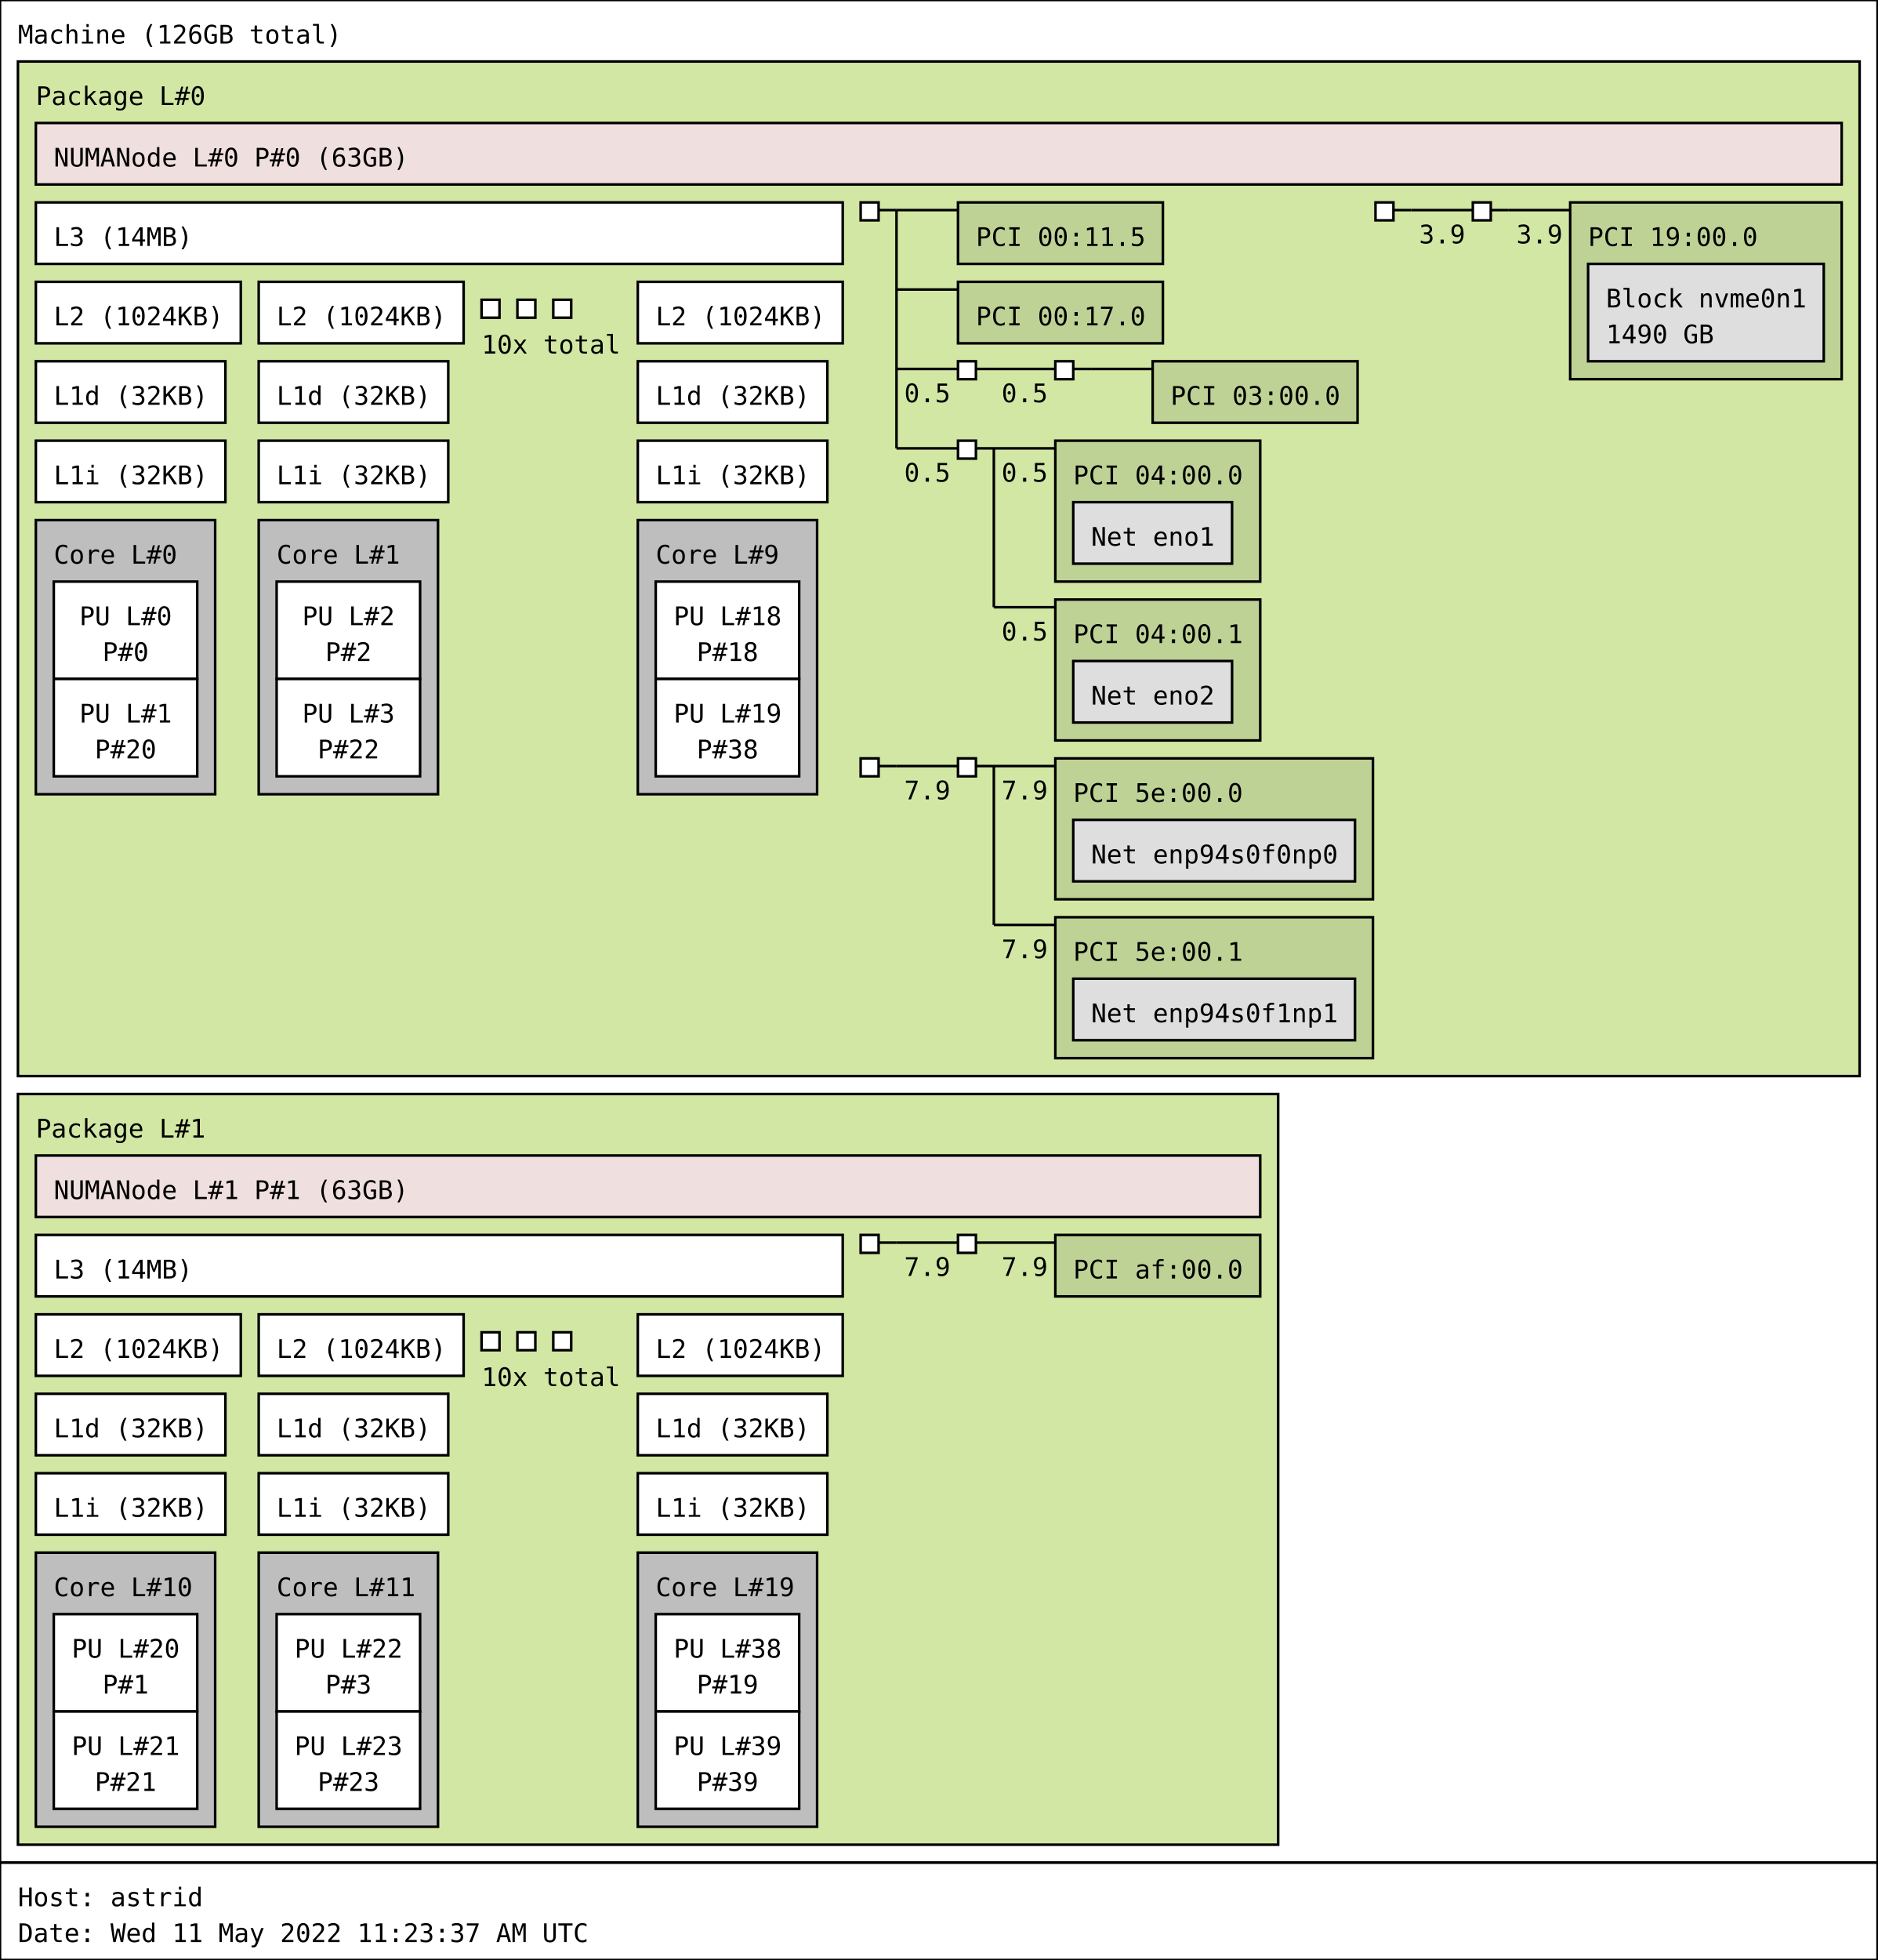
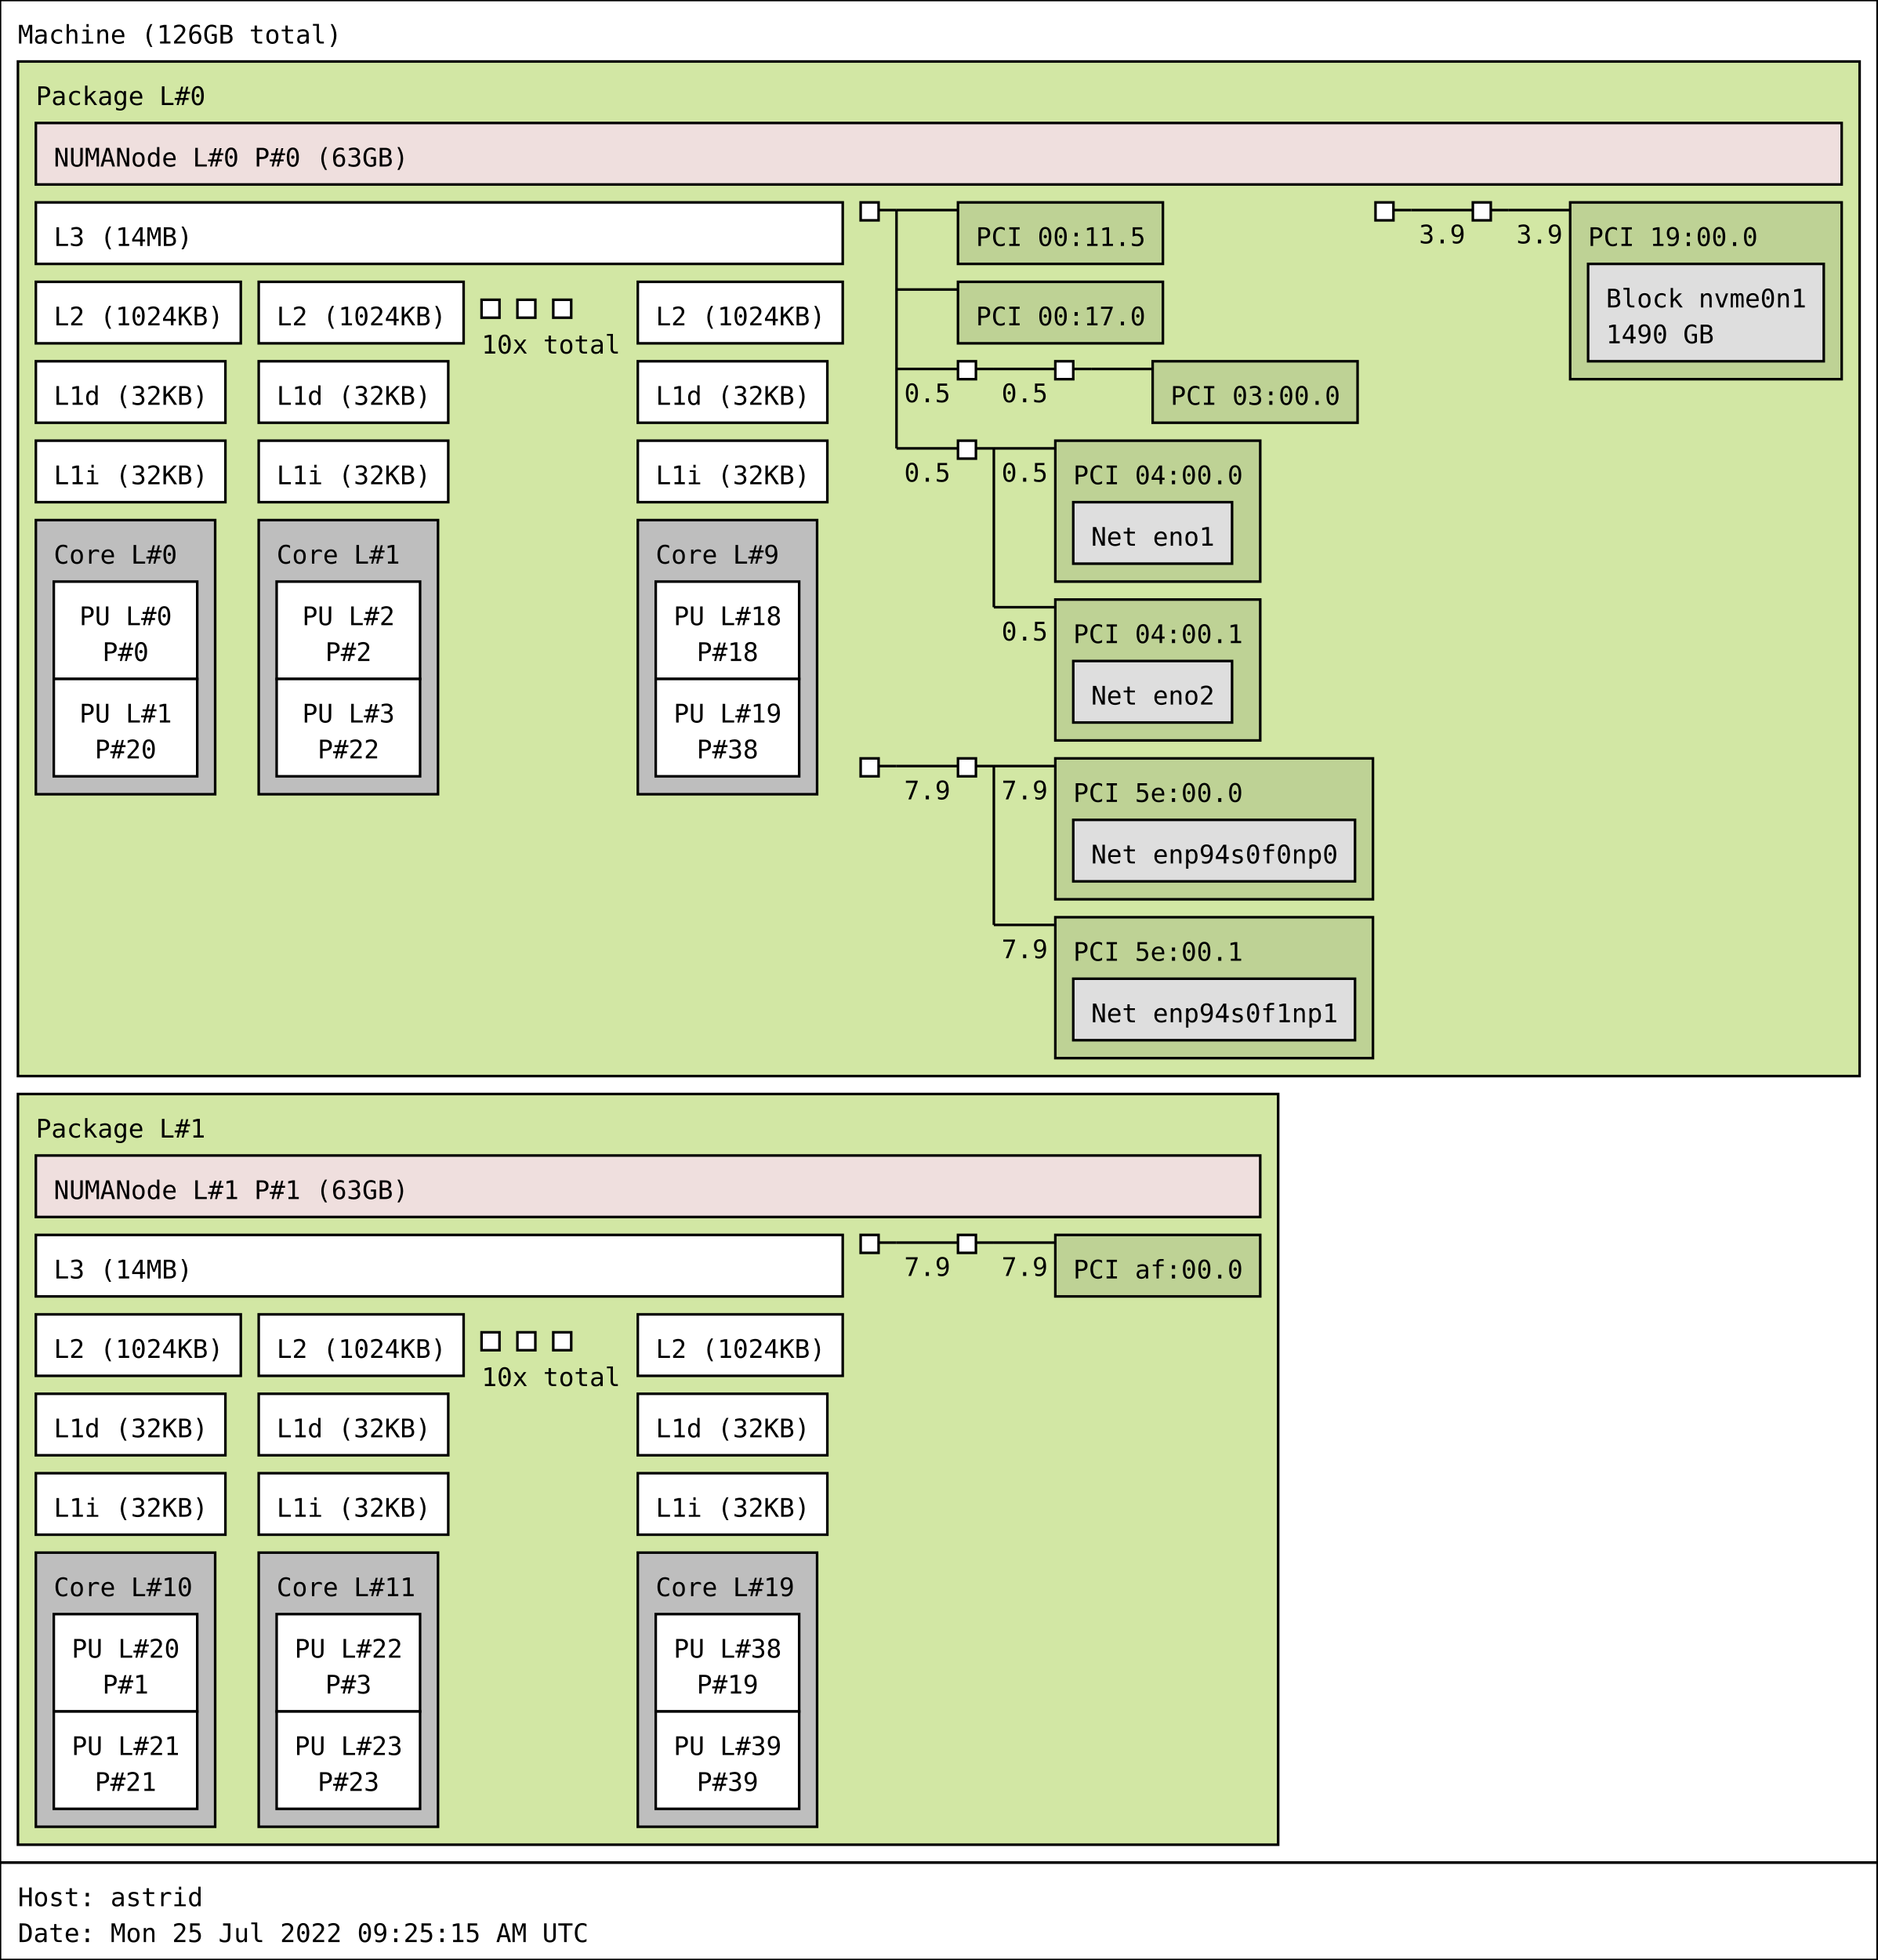
<svg xmlns="http://www.w3.org/2000/svg" width="733px" height="765px" viewBox="0 0 733px 765px" version="1.1">
  <rect id="Machine_0_rect" class="Machine" x="0" y="0" width="733" height="727" fill="rgb(255,255,255)" stroke="rgb(0,0,0)" stroke-width="1" />
  <text id="Machine_0_text" class="Machine" font-family="Monospace" x="7" y="17" fill="rgb(0,0,0)" font-size="10px">Machine (126GB total)</text>
  <rect id="Package_0_rect" class="Package" x="7" y="24" width="719" height="396" fill="rgb(210,231,164)" stroke="rgb(0,0,0)" stroke-width="1" />
  <text id="Package_0_text" class="Package" font-family="Monospace" x="14" y="41" fill="rgb(0,0,0)" font-size="10px">Package L#0</text>
  <rect id="L3_0_rect" class="L3" x="14" y="79" width="315" height="24" fill="rgb(255,255,255)" stroke="rgb(0,0,0)" stroke-width="1" />
  <text id="L3_0_text" class="L3" font-family="Monospace" x="21" y="96" fill="rgb(0,0,0)" font-size="10px">L3 (14MB)</text>
  <rect id="L2_0_rect" class="L2" x="14" y="110" width="80" height="24" fill="rgb(255,255,255)" stroke="rgb(0,0,0)" stroke-width="1" />
  <text id="L2_0_text" class="L2" font-family="Monospace" x="21" y="127" fill="rgb(0,0,0)" font-size="10px">L2 (1024KB)</text>
  <rect id="L1d_0_rect" class="L1d" x="14" y="141" width="74" height="24" fill="rgb(255,255,255)" stroke="rgb(0,0,0)" stroke-width="1" />
  <text id="L1d_0_text" class="L1d" font-family="Monospace" x="21" y="158" fill="rgb(0,0,0)" font-size="10px">L1d (32KB)</text>
  <rect id="L1i_0_rect" class="L1i" x="14" y="172" width="74" height="24" fill="rgb(255,255,255)" stroke="rgb(0,0,0)" stroke-width="1" />
  <text id="L1i_0_text" class="L1i" font-family="Monospace" x="21" y="189" fill="rgb(0,0,0)" font-size="10px">L1i (32KB)</text>
  <rect id="Core_0_rect" class="Core" x="14" y="203" width="70" height="107" fill="rgb(190,190,190)" stroke="rgb(0,0,0)" stroke-width="1" />
  <text id="Core_0_text" class="Core" font-family="Monospace" x="21" y="220" fill="rgb(0,0,0)" font-size="10px">Core L#0</text>
  <rect id="PU_0_rect" class="PU" x="21" y="227" width="56" height="38" fill="rgb(255,255,255)" stroke="rgb(0,0,0)" stroke-width="1" />
  <text id="PU_0_text" class="PU" font-family="Monospace" x="31" y="244" fill="rgb(0,0,0)" font-size="10px">PU L#0</text>
  <text id="PU_0_text_1" class="PU" font-family="Monospace" x="40" y="258" fill="rgb(0,0,0)" font-size="10px">P#0</text>
  <rect id="PU_1_rect" class="PU" x="21" y="265" width="56" height="38" fill="rgb(255,255,255)" stroke="rgb(0,0,0)" stroke-width="1" />
  <text id="PU_1_text" class="PU" font-family="Monospace" x="31" y="282" fill="rgb(0,0,0)" font-size="10px">PU L#1</text>
  <text id="PU_1_text_1" class="PU" font-family="Monospace" x="37" y="296" fill="rgb(0,0,0)" font-size="10px">P#20</text>
  <rect id="L2_1_rect" class="L2" x="101" y="110" width="80" height="24" fill="rgb(255,255,255)" stroke="rgb(0,0,0)" stroke-width="1" />
  <text id="L2_1_text" class="L2" font-family="Monospace" x="108" y="127" fill="rgb(0,0,0)" font-size="10px">L2 (1024KB)</text>
  <rect id="L1d_1_rect" class="L1d" x="101" y="141" width="74" height="24" fill="rgb(255,255,255)" stroke="rgb(0,0,0)" stroke-width="1" />
  <text id="L1d_1_text" class="L1d" font-family="Monospace" x="108" y="158" fill="rgb(0,0,0)" font-size="10px">L1d (32KB)</text>
  <rect id="L1i_1_rect" class="L1i" x="101" y="172" width="74" height="24" fill="rgb(255,255,255)" stroke="rgb(0,0,0)" stroke-width="1" />
  <text id="L1i_1_text" class="L1i" font-family="Monospace" x="108" y="189" fill="rgb(0,0,0)" font-size="10px">L1i (32KB)</text>
  <rect id="Core_1_rect" class="Core" x="101" y="203" width="70" height="107" fill="rgb(190,190,190)" stroke="rgb(0,0,0)" stroke-width="1" />
  <text id="Core_1_text" class="Core" font-family="Monospace" x="108" y="220" fill="rgb(0,0,0)" font-size="10px">Core L#1</text>
  <rect id="PU_2_rect" class="PU" x="108" y="227" width="56" height="38" fill="rgb(255,255,255)" stroke="rgb(0,0,0)" stroke-width="1" />
  <text id="PU_2_text" class="PU" font-family="Monospace" x="118" y="244" fill="rgb(0,0,0)" font-size="10px">PU L#2</text>
  <text id="PU_2_text_1" class="PU" font-family="Monospace" x="127" y="258" fill="rgb(0,0,0)" font-size="10px">P#2</text>
  <rect id="PU_3_rect" class="PU" x="108" y="265" width="56" height="38" fill="rgb(255,255,255)" stroke="rgb(0,0,0)" stroke-width="1" />
  <text id="PU_3_text" class="PU" font-family="Monospace" x="118" y="282" fill="rgb(0,0,0)" font-size="10px">PU L#3</text>
  <text id="PU_3_text_1" class="PU" font-family="Monospace" x="124" y="296" fill="rgb(0,0,0)" font-size="10px">P#22</text>
  <rect id="L2_2_rect" class="L2" x="188" y="117" width="7" height="7" fill="rgb(255,255,255)" stroke="rgb(0,0,0)" stroke-width="1" />
  <rect id="L2_2_rect" class="L2" x="202" y="117" width="7" height="7" fill="rgb(255,255,255)" stroke="rgb(0,0,0)" stroke-width="1" />
  <rect id="L2_2_rect" class="L2" x="216" y="117" width="7" height="7" fill="rgb(255,255,255)" stroke="rgb(0,0,0)" stroke-width="1" />
  <text id="L2_2_text" class="L2" font-family="Monospace" x="188" y="138" fill="rgb(0,0,0)" font-size="10px">10x total</text>
  <rect id="L2_9_rect" class="L2" x="249" y="110" width="80" height="24" fill="rgb(255,255,255)" stroke="rgb(0,0,0)" stroke-width="1" />
  <text id="L2_9_text" class="L2" font-family="Monospace" x="256" y="127" fill="rgb(0,0,0)" font-size="10px">L2 (1024KB)</text>
  <rect id="L1d_9_rect" class="L1d" x="249" y="141" width="74" height="24" fill="rgb(255,255,255)" stroke="rgb(0,0,0)" stroke-width="1" />
  <text id="L1d_9_text" class="L1d" font-family="Monospace" x="256" y="158" fill="rgb(0,0,0)" font-size="10px">L1d (32KB)</text>
  <rect id="L1i_9_rect" class="L1i" x="249" y="172" width="74" height="24" fill="rgb(255,255,255)" stroke="rgb(0,0,0)" stroke-width="1" />
  <text id="L1i_9_text" class="L1i" font-family="Monospace" x="256" y="189" fill="rgb(0,0,0)" font-size="10px">L1i (32KB)</text>
  <rect id="Core_9_rect" class="Core" x="249" y="203" width="70" height="107" fill="rgb(190,190,190)" stroke="rgb(0,0,0)" stroke-width="1" />
  <text id="Core_9_text" class="Core" font-family="Monospace" x="256" y="220" fill="rgb(0,0,0)" font-size="10px">Core L#9</text>
  <rect id="PU_18_rect" class="PU" x="256" y="227" width="56" height="38" fill="rgb(255,255,255)" stroke="rgb(0,0,0)" stroke-width="1" />
  <text id="PU_18_text" class="PU" font-family="Monospace" x="263" y="244" fill="rgb(0,0,0)" font-size="10px">PU L#18</text>
  <text id="PU_18_text_1" class="PU" font-family="Monospace" x="272" y="258" fill="rgb(0,0,0)" font-size="10px">P#18</text>
  <rect id="PU_19_rect" class="PU" x="256" y="265" width="56" height="38" fill="rgb(255,255,255)" stroke="rgb(0,0,0)" stroke-width="1" />
  <text id="PU_19_text" class="PU" font-family="Monospace" x="263" y="282" fill="rgb(0,0,0)" font-size="10px">PU L#19</text>
  <text id="PU_19_text_1" class="PU" font-family="Monospace" x="272" y="296" fill="rgb(0,0,0)" font-size="10px">P#38</text>
  <rect id="NUMANode_0_rect" class="NUMANode" x="14" y="48" width="705" height="24" fill="rgb(239,223,222)" stroke="rgb(0,0,0)" stroke-width="1" />
  <text id="NUMANode_0_text" class="NUMANode" font-family="Monospace" x="21" y="65" fill="rgb(0,0,0)" font-size="10px">NUMANode L#0 P#0 (63GB)</text>
  <rect id="HostBridge_0_rect" class="HostBridge" x="336" y="79" width="7" height="7" fill="rgb(255,255,255)" stroke="rgb(0,0,0)" stroke-width="1" />
  <line id="HostBridge_0_line" class="HostBridge" x1="343" y1="82" x2="350" y2="82" stroke="rgb(0,0,0)" stroke-width="1" />
  <line id="HostBridge_0_line_2" class="HostBridge" x1="350" y1="82" x2="374" y2="82" stroke="rgb(0,0,0)" stroke-width="1" />
  <line id="HostBridge_0_line_3" class="HostBridge" x1="350" y1="113" x2="374" y2="113" stroke="rgb(0,0,0)" stroke-width="1" />
  <line id="HostBridge_0_line_4" class="HostBridge" x1="350" y1="144" x2="374" y2="144" stroke="rgb(0,0,0)" stroke-width="1" />
  <text id="HostBridge_0_text_4" class="HostBridge" font-family="Monospace" x="353" y="157" fill="rgb(0,0,0)" font-size="10px">0.5</text>
  <line id="HostBridge_0_line_5" class="HostBridge" x1="350" y1="175" x2="374" y2="175" stroke="rgb(0,0,0)" stroke-width="1" />
  <text id="HostBridge_0_text_5" class="HostBridge" font-family="Monospace" x="353" y="188" fill="rgb(0,0,0)" font-size="10px">0.5</text>
  <line id="HostBridge_0_line_1" class="HostBridge" x1="350" y1="82" x2="350" y2="175" stroke="rgb(0,0,0)" stroke-width="1" />
  <rect id="PCI_0_rect" class="PCI" x="374" y="79" width="80" height="24" fill="rgb(190,210,149)" stroke="rgb(0,0,0)" stroke-width="1" />
  <text id="PCI_0_text" class="PCI" font-family="Monospace" x="381" y="96" fill="rgb(0,0,0)" font-size="10px">PCI 00:11.5</text>
  <rect id="PCI_1_rect" class="PCI" x="374" y="110" width="80" height="24" fill="rgb(190,210,149)" stroke="rgb(0,0,0)" stroke-width="1" />
  <text id="PCI_1_text" class="PCI" font-family="Monospace" x="381" y="127" fill="rgb(0,0,0)" font-size="10px">PCI 00:17.0</text>
  <rect id="PCIBridge_1_rect" class="PCIBridge" x="374" y="141" width="7" height="7" fill="rgb(255,255,255)" stroke="rgb(0,0,0)" stroke-width="1" />
  <line id="PCIBridge_1_line" class="PCIBridge" x1="381" y1="144" x2="388" y2="144" stroke="rgb(0,0,0)" stroke-width="1" />
  <line id="PCIBridge_1_line_2" class="PCIBridge" x1="388" y1="144" x2="412" y2="144" stroke="rgb(0,0,0)" stroke-width="1" />
  <text id="PCIBridge_1_text_2" class="PCIBridge" font-family="Monospace" x="391" y="157" fill="rgb(0,0,0)" font-size="10px">0.5</text>
  <line id="PCIBridge_1_line_1" class="PCIBridge" x1="388" y1="144" x2="388" y2="144" stroke="rgb(0,0,0)" stroke-width="1" />
  <rect id="PCIBridge_2_rect" class="PCIBridge" x="412" y="141" width="7" height="7" fill="rgb(255,255,255)" stroke="rgb(0,0,0)" stroke-width="1" />
  <line id="PCIBridge_2_line" class="PCIBridge" x1="419" y1="144" x2="426" y2="144" stroke="rgb(0,0,0)" stroke-width="1" />
  <line id="PCIBridge_2_line_2" class="PCIBridge" x1="426" y1="144" x2="450" y2="144" stroke="rgb(0,0,0)" stroke-width="1" />
  <line id="PCIBridge_2_line_1" class="PCIBridge" x1="426" y1="144" x2="426" y2="144" stroke="rgb(0,0,0)" stroke-width="1" />
  <rect id="PCI_2_rect" class="PCI" x="450" y="141" width="80" height="24" fill="rgb(190,210,149)" stroke="rgb(0,0,0)" stroke-width="1" />
  <text id="PCI_2_text" class="PCI" font-family="Monospace" x="457" y="158" fill="rgb(0,0,0)" font-size="10px">PCI 03:00.0</text>
  <rect id="PCIBridge_3_rect" class="PCIBridge" x="374" y="172" width="7" height="7" fill="rgb(255,255,255)" stroke="rgb(0,0,0)" stroke-width="1" />
  <line id="PCIBridge_3_line" class="PCIBridge" x1="381" y1="175" x2="388" y2="175" stroke="rgb(0,0,0)" stroke-width="1" />
  <line id="PCIBridge_3_line_2" class="PCIBridge" x1="388" y1="175" x2="412" y2="175" stroke="rgb(0,0,0)" stroke-width="1" />
  <text id="PCIBridge_3_text_2" class="PCIBridge" font-family="Monospace" x="391" y="188" fill="rgb(0,0,0)" font-size="10px">0.5</text>
  <line id="PCIBridge_3_line_3" class="PCIBridge" x1="388" y1="237" x2="412" y2="237" stroke="rgb(0,0,0)" stroke-width="1" />
  <text id="PCIBridge_3_text_3" class="PCIBridge" font-family="Monospace" x="391" y="250" fill="rgb(0,0,0)" font-size="10px">0.5</text>
  <line id="PCIBridge_3_line_1" class="PCIBridge" x1="388" y1="175" x2="388" y2="237" stroke="rgb(0,0,0)" stroke-width="1" />
  <rect id="PCI_3_rect" class="PCI" x="412" y="172" width="80" height="55" fill="rgb(190,210,149)" stroke="rgb(0,0,0)" stroke-width="1" />
  <text id="PCI_3_text" class="PCI" font-family="Monospace" x="419" y="189" fill="rgb(0,0,0)" font-size="10px">PCI 04:00.0</text>
  <rect id="Net_0_rect" class="Net" x="419" y="196" width="62" height="24" fill="rgb(222,222,222)" stroke="rgb(0,0,0)" stroke-width="1" />
  <text id="Net_0_text" class="Net" font-family="Monospace" x="426" y="213" fill="rgb(0,0,0)" font-size="10px">Net eno1</text>
  <rect id="PCI_4_rect" class="PCI" x="412" y="234" width="80" height="55" fill="rgb(190,210,149)" stroke="rgb(0,0,0)" stroke-width="1" />
  <text id="PCI_4_text" class="PCI" font-family="Monospace" x="419" y="251" fill="rgb(0,0,0)" font-size="10px">PCI 04:00.1</text>
  <rect id="Net_1_rect" class="Net" x="419" y="258" width="62" height="24" fill="rgb(222,222,222)" stroke="rgb(0,0,0)" stroke-width="1" />
  <text id="Net_1_text" class="Net" font-family="Monospace" x="426" y="275" fill="rgb(0,0,0)" font-size="10px">Net eno2</text>
  <rect id="HostBridge_4_rect" class="HostBridge" x="537" y="79" width="7" height="7" fill="rgb(255,255,255)" stroke="rgb(0,0,0)" stroke-width="1" />
  <line id="HostBridge_4_line" class="HostBridge" x1="544" y1="82" x2="551" y2="82" stroke="rgb(0,0,0)" stroke-width="1" />
  <line id="HostBridge_4_line_2" class="HostBridge" x1="551" y1="82" x2="575" y2="82" stroke="rgb(0,0,0)" stroke-width="1" />
  <text id="HostBridge_4_text_2" class="HostBridge" font-family="Monospace" x="554" y="95" fill="rgb(0,0,0)" font-size="10px">3.9</text>
  <line id="HostBridge_4_line_1" class="HostBridge" x1="551" y1="82" x2="551" y2="82" stroke="rgb(0,0,0)" stroke-width="1" />
  <rect id="PCIBridge_5_rect" class="PCIBridge" x="575" y="79" width="7" height="7" fill="rgb(255,255,255)" stroke="rgb(0,0,0)" stroke-width="1" />
  <line id="PCIBridge_5_line" class="PCIBridge" x1="582" y1="82" x2="589" y2="82" stroke="rgb(0,0,0)" stroke-width="1" />
  <line id="PCIBridge_5_line_2" class="PCIBridge" x1="589" y1="82" x2="613" y2="82" stroke="rgb(0,0,0)" stroke-width="1" />
  <text id="PCIBridge_5_text_2" class="PCIBridge" font-family="Monospace" x="592" y="95" fill="rgb(0,0,0)" font-size="10px">3.9</text>
  <line id="PCIBridge_5_line_1" class="PCIBridge" x1="589" y1="82" x2="589" y2="82" stroke="rgb(0,0,0)" stroke-width="1" />
  <rect id="PCI_5_rect" class="PCI" x="613" y="79" width="106" height="69" fill="rgb(190,210,149)" stroke="rgb(0,0,0)" stroke-width="1" />
  <text id="PCI_5_text" class="PCI" font-family="Monospace" x="620" y="96" fill="rgb(0,0,0)" font-size="10px">PCI 19:00.0</text>
  <rect id="Block_2_rect" class="Block" x="620" y="103" width="92" height="38" fill="rgb(222,222,222)" stroke="rgb(0,0,0)" stroke-width="1" />
  <text id="Block_2_text" class="Block" font-family="Monospace" x="627" y="120" fill="rgb(0,0,0)" font-size="10px">Block nvme0n1</text>
  <text id="Block_2_text_1" class="Block" font-family="Monospace" x="627" y="134" fill="rgb(0,0,0)" font-size="10px">1490 GB</text>
  <rect id="HostBridge_6_rect" class="HostBridge" x="336" y="296" width="7" height="7" fill="rgb(255,255,255)" stroke="rgb(0,0,0)" stroke-width="1" />
  <line id="HostBridge_6_line" class="HostBridge" x1="343" y1="299" x2="350" y2="299" stroke="rgb(0,0,0)" stroke-width="1" />
  <line id="HostBridge_6_line_2" class="HostBridge" x1="350" y1="299" x2="374" y2="299" stroke="rgb(0,0,0)" stroke-width="1" />
  <text id="HostBridge_6_text_2" class="HostBridge" font-family="Monospace" x="353" y="312" fill="rgb(0,0,0)" font-size="10px">7.9</text>
  <line id="HostBridge_6_line_1" class="HostBridge" x1="350" y1="299" x2="350" y2="299" stroke="rgb(0,0,0)" stroke-width="1" />
  <rect id="PCIBridge_7_rect" class="PCIBridge" x="374" y="296" width="7" height="7" fill="rgb(255,255,255)" stroke="rgb(0,0,0)" stroke-width="1" />
  <line id="PCIBridge_7_line" class="PCIBridge" x1="381" y1="299" x2="388" y2="299" stroke="rgb(0,0,0)" stroke-width="1" />
  <line id="PCIBridge_7_line_2" class="PCIBridge" x1="388" y1="299" x2="412" y2="299" stroke="rgb(0,0,0)" stroke-width="1" />
  <text id="PCIBridge_7_text_2" class="PCIBridge" font-family="Monospace" x="391" y="312" fill="rgb(0,0,0)" font-size="10px">7.9</text>
  <line id="PCIBridge_7_line_3" class="PCIBridge" x1="388" y1="361" x2="412" y2="361" stroke="rgb(0,0,0)" stroke-width="1" />
  <text id="PCIBridge_7_text_3" class="PCIBridge" font-family="Monospace" x="391" y="374" fill="rgb(0,0,0)" font-size="10px">7.9</text>
  <line id="PCIBridge_7_line_1" class="PCIBridge" x1="388" y1="299" x2="388" y2="361" stroke="rgb(0,0,0)" stroke-width="1" />
  <rect id="PCI_6_rect" class="PCI" x="412" y="296" width="124" height="55" fill="rgb(190,210,149)" stroke="rgb(0,0,0)" stroke-width="1" />
  <text id="PCI_6_text" class="PCI" font-family="Monospace" x="419" y="313" fill="rgb(0,0,0)" font-size="10px">PCI 5e:00.0</text>
  <rect id="Net_3_rect" class="Net" x="419" y="320" width="110" height="24" fill="rgb(222,222,222)" stroke="rgb(0,0,0)" stroke-width="1" />
  <text id="Net_3_text" class="Net" font-family="Monospace" x="426" y="337" fill="rgb(0,0,0)" font-size="10px">Net enp94s0f0np0</text>
  <rect id="PCI_7_rect" class="PCI" x="412" y="358" width="124" height="55" fill="rgb(190,210,149)" stroke="rgb(0,0,0)" stroke-width="1" />
  <text id="PCI_7_text" class="PCI" font-family="Monospace" x="419" y="375" fill="rgb(0,0,0)" font-size="10px">PCI 5e:00.1</text>
  <rect id="Net_4_rect" class="Net" x="419" y="382" width="110" height="24" fill="rgb(222,222,222)" stroke="rgb(0,0,0)" stroke-width="1" />
  <text id="Net_4_text" class="Net" font-family="Monospace" x="426" y="399" fill="rgb(0,0,0)" font-size="10px">Net enp94s0f1np1</text>
  <rect id="Package_1_rect" class="Package" x="7" y="427" width="492" height="293" fill="rgb(210,231,164)" stroke="rgb(0,0,0)" stroke-width="1" />
  <text id="Package_1_text" class="Package" font-family="Monospace" x="14" y="444" fill="rgb(0,0,0)" font-size="10px">Package L#1</text>
  <rect id="L3_1_rect" class="L3" x="14" y="482" width="315" height="24" fill="rgb(255,255,255)" stroke="rgb(0,0,0)" stroke-width="1" />
  <text id="L3_1_text" class="L3" font-family="Monospace" x="21" y="499" fill="rgb(0,0,0)" font-size="10px">L3 (14MB)</text>
  <rect id="L2_10_rect" class="L2" x="14" y="513" width="80" height="24" fill="rgb(255,255,255)" stroke="rgb(0,0,0)" stroke-width="1" />
  <text id="L2_10_text" class="L2" font-family="Monospace" x="21" y="530" fill="rgb(0,0,0)" font-size="10px">L2 (1024KB)</text>
  <rect id="L1d_10_rect" class="L1d" x="14" y="544" width="74" height="24" fill="rgb(255,255,255)" stroke="rgb(0,0,0)" stroke-width="1" />
  <text id="L1d_10_text" class="L1d" font-family="Monospace" x="21" y="561" fill="rgb(0,0,0)" font-size="10px">L1d (32KB)</text>
  <rect id="L1i_10_rect" class="L1i" x="14" y="575" width="74" height="24" fill="rgb(255,255,255)" stroke="rgb(0,0,0)" stroke-width="1" />
  <text id="L1i_10_text" class="L1i" font-family="Monospace" x="21" y="592" fill="rgb(0,0,0)" font-size="10px">L1i (32KB)</text>
  <rect id="Core_10_rect" class="Core" x="14" y="606" width="70" height="107" fill="rgb(190,190,190)" stroke="rgb(0,0,0)" stroke-width="1" />
  <text id="Core_10_text" class="Core" font-family="Monospace" x="21" y="623" fill="rgb(0,0,0)" font-size="10px">Core L#10</text>
  <rect id="PU_20_rect" class="PU" x="21" y="630" width="56" height="38" fill="rgb(255,255,255)" stroke="rgb(0,0,0)" stroke-width="1" />
  <text id="PU_20_text" class="PU" font-family="Monospace" x="28" y="647" fill="rgb(0,0,0)" font-size="10px">PU L#20</text>
  <text id="PU_20_text_1" class="PU" font-family="Monospace" x="40" y="661" fill="rgb(0,0,0)" font-size="10px">P#1</text>
  <rect id="PU_21_rect" class="PU" x="21" y="668" width="56" height="38" fill="rgb(255,255,255)" stroke="rgb(0,0,0)" stroke-width="1" />
  <text id="PU_21_text" class="PU" font-family="Monospace" x="28" y="685" fill="rgb(0,0,0)" font-size="10px">PU L#21</text>
  <text id="PU_21_text_1" class="PU" font-family="Monospace" x="37" y="699" fill="rgb(0,0,0)" font-size="10px">P#21</text>
  <rect id="L2_11_rect" class="L2" x="101" y="513" width="80" height="24" fill="rgb(255,255,255)" stroke="rgb(0,0,0)" stroke-width="1" />
  <text id="L2_11_text" class="L2" font-family="Monospace" x="108" y="530" fill="rgb(0,0,0)" font-size="10px">L2 (1024KB)</text>
  <rect id="L1d_11_rect" class="L1d" x="101" y="544" width="74" height="24" fill="rgb(255,255,255)" stroke="rgb(0,0,0)" stroke-width="1" />
  <text id="L1d_11_text" class="L1d" font-family="Monospace" x="108" y="561" fill="rgb(0,0,0)" font-size="10px">L1d (32KB)</text>
  <rect id="L1i_11_rect" class="L1i" x="101" y="575" width="74" height="24" fill="rgb(255,255,255)" stroke="rgb(0,0,0)" stroke-width="1" />
  <text id="L1i_11_text" class="L1i" font-family="Monospace" x="108" y="592" fill="rgb(0,0,0)" font-size="10px">L1i (32KB)</text>
  <rect id="Core_11_rect" class="Core" x="101" y="606" width="70" height="107" fill="rgb(190,190,190)" stroke="rgb(0,0,0)" stroke-width="1" />
  <text id="Core_11_text" class="Core" font-family="Monospace" x="108" y="623" fill="rgb(0,0,0)" font-size="10px">Core L#11</text>
  <rect id="PU_22_rect" class="PU" x="108" y="630" width="56" height="38" fill="rgb(255,255,255)" stroke="rgb(0,0,0)" stroke-width="1" />
  <text id="PU_22_text" class="PU" font-family="Monospace" x="115" y="647" fill="rgb(0,0,0)" font-size="10px">PU L#22</text>
  <text id="PU_22_text_1" class="PU" font-family="Monospace" x="127" y="661" fill="rgb(0,0,0)" font-size="10px">P#3</text>
  <rect id="PU_23_rect" class="PU" x="108" y="668" width="56" height="38" fill="rgb(255,255,255)" stroke="rgb(0,0,0)" stroke-width="1" />
  <text id="PU_23_text" class="PU" font-family="Monospace" x="115" y="685" fill="rgb(0,0,0)" font-size="10px">PU L#23</text>
  <text id="PU_23_text_1" class="PU" font-family="Monospace" x="124" y="699" fill="rgb(0,0,0)" font-size="10px">P#23</text>
  <rect id="L2_12_rect" class="L2" x="188" y="520" width="7" height="7" fill="rgb(255,255,255)" stroke="rgb(0,0,0)" stroke-width="1" />
  <rect id="L2_12_rect" class="L2" x="202" y="520" width="7" height="7" fill="rgb(255,255,255)" stroke="rgb(0,0,0)" stroke-width="1" />
  <rect id="L2_12_rect" class="L2" x="216" y="520" width="7" height="7" fill="rgb(255,255,255)" stroke="rgb(0,0,0)" stroke-width="1" />
  <text id="L2_12_text" class="L2" font-family="Monospace" x="188" y="541" fill="rgb(0,0,0)" font-size="10px">10x total</text>
  <rect id="L2_19_rect" class="L2" x="249" y="513" width="80" height="24" fill="rgb(255,255,255)" stroke="rgb(0,0,0)" stroke-width="1" />
  <text id="L2_19_text" class="L2" font-family="Monospace" x="256" y="530" fill="rgb(0,0,0)" font-size="10px">L2 (1024KB)</text>
  <rect id="L1d_19_rect" class="L1d" x="249" y="544" width="74" height="24" fill="rgb(255,255,255)" stroke="rgb(0,0,0)" stroke-width="1" />
  <text id="L1d_19_text" class="L1d" font-family="Monospace" x="256" y="561" fill="rgb(0,0,0)" font-size="10px">L1d (32KB)</text>
  <rect id="L1i_19_rect" class="L1i" x="249" y="575" width="74" height="24" fill="rgb(255,255,255)" stroke="rgb(0,0,0)" stroke-width="1" />
  <text id="L1i_19_text" class="L1i" font-family="Monospace" x="256" y="592" fill="rgb(0,0,0)" font-size="10px">L1i (32KB)</text>
  <rect id="Core_19_rect" class="Core" x="249" y="606" width="70" height="107" fill="rgb(190,190,190)" stroke="rgb(0,0,0)" stroke-width="1" />
  <text id="Core_19_text" class="Core" font-family="Monospace" x="256" y="623" fill="rgb(0,0,0)" font-size="10px">Core L#19</text>
  <rect id="PU_38_rect" class="PU" x="256" y="630" width="56" height="38" fill="rgb(255,255,255)" stroke="rgb(0,0,0)" stroke-width="1" />
  <text id="PU_38_text" class="PU" font-family="Monospace" x="263" y="647" fill="rgb(0,0,0)" font-size="10px">PU L#38</text>
  <text id="PU_38_text_1" class="PU" font-family="Monospace" x="272" y="661" fill="rgb(0,0,0)" font-size="10px">P#19</text>
  <rect id="PU_39_rect" class="PU" x="256" y="668" width="56" height="38" fill="rgb(255,255,255)" stroke="rgb(0,0,0)" stroke-width="1" />
  <text id="PU_39_text" class="PU" font-family="Monospace" x="263" y="685" fill="rgb(0,0,0)" font-size="10px">PU L#39</text>
  <text id="PU_39_text_1" class="PU" font-family="Monospace" x="272" y="699" fill="rgb(0,0,0)" font-size="10px">P#39</text>
  <rect id="NUMANode_1_rect" class="NUMANode" x="14" y="451" width="478" height="24" fill="rgb(239,223,222)" stroke="rgb(0,0,0)" stroke-width="1" />
  <text id="NUMANode_1_text" class="NUMANode" font-family="Monospace" x="21" y="468" fill="rgb(0,0,0)" font-size="10px">NUMANode L#1 P#1 (63GB)</text>
  <rect id="HostBridge_8_rect" class="HostBridge" x="336" y="482" width="7" height="7" fill="rgb(255,255,255)" stroke="rgb(0,0,0)" stroke-width="1" />
  <line id="HostBridge_8_line" class="HostBridge" x1="343" y1="485" x2="350" y2="485" stroke="rgb(0,0,0)" stroke-width="1" />
  <line id="HostBridge_8_line_2" class="HostBridge" x1="350" y1="485" x2="374" y2="485" stroke="rgb(0,0,0)" stroke-width="1" />
  <text id="HostBridge_8_text_2" class="HostBridge" font-family="Monospace" x="353" y="498" fill="rgb(0,0,0)" font-size="10px">7.9</text>
  <line id="HostBridge_8_line_1" class="HostBridge" x1="350" y1="485" x2="350" y2="485" stroke="rgb(0,0,0)" stroke-width="1" />
  <rect id="PCIBridge_9_rect" class="PCIBridge" x="374" y="482" width="7" height="7" fill="rgb(255,255,255)" stroke="rgb(0,0,0)" stroke-width="1" />
  <line id="PCIBridge_9_line" class="PCIBridge" x1="381" y1="485" x2="388" y2="485" stroke="rgb(0,0,0)" stroke-width="1" />
  <line id="PCIBridge_9_line_2" class="PCIBridge" x1="388" y1="485" x2="412" y2="485" stroke="rgb(0,0,0)" stroke-width="1" />
  <text id="PCIBridge_9_text_2" class="PCIBridge" font-family="Monospace" x="391" y="498" fill="rgb(0,0,0)" font-size="10px">7.9</text>
  <line id="PCIBridge_9_line_1" class="PCIBridge" x1="388" y1="485" x2="388" y2="485" stroke="rgb(0,0,0)" stroke-width="1" />
  <rect id="PCI_8_rect" class="PCI" x="412" y="482" width="80" height="24" fill="rgb(190,210,149)" stroke="rgb(0,0,0)" stroke-width="1" />
  <text id="PCI_8_text" class="PCI" font-family="Monospace" x="419" y="499" fill="rgb(0,0,0)" font-size="10px">PCI af:00.0</text>
  <rect id="anon_rect" x="0" y="727" width="733" height="38" fill="rgb(255,255,255)" stroke="rgb(0,0,0)" stroke-width="1" />
  <text id="anon_text" font-family="Monospace" x="7" y="744" fill="rgb(0,0,0)" font-size="10px">Host: astrid</text>
-   <text id="anon_text_1" font-family="Monospace" x="7" y="758" fill="rgb(0,0,0)" font-size="10px">Date: Wed 11 May 2022 11:23:37 AM UTC</text>
+   <text id="anon_text_1" font-family="Monospace" x="7" y="758" fill="rgb(0,0,0)" font-size="10px">Date: Mon 25 Jul 2022 09:25:15 AM UTC</text>
</svg>
